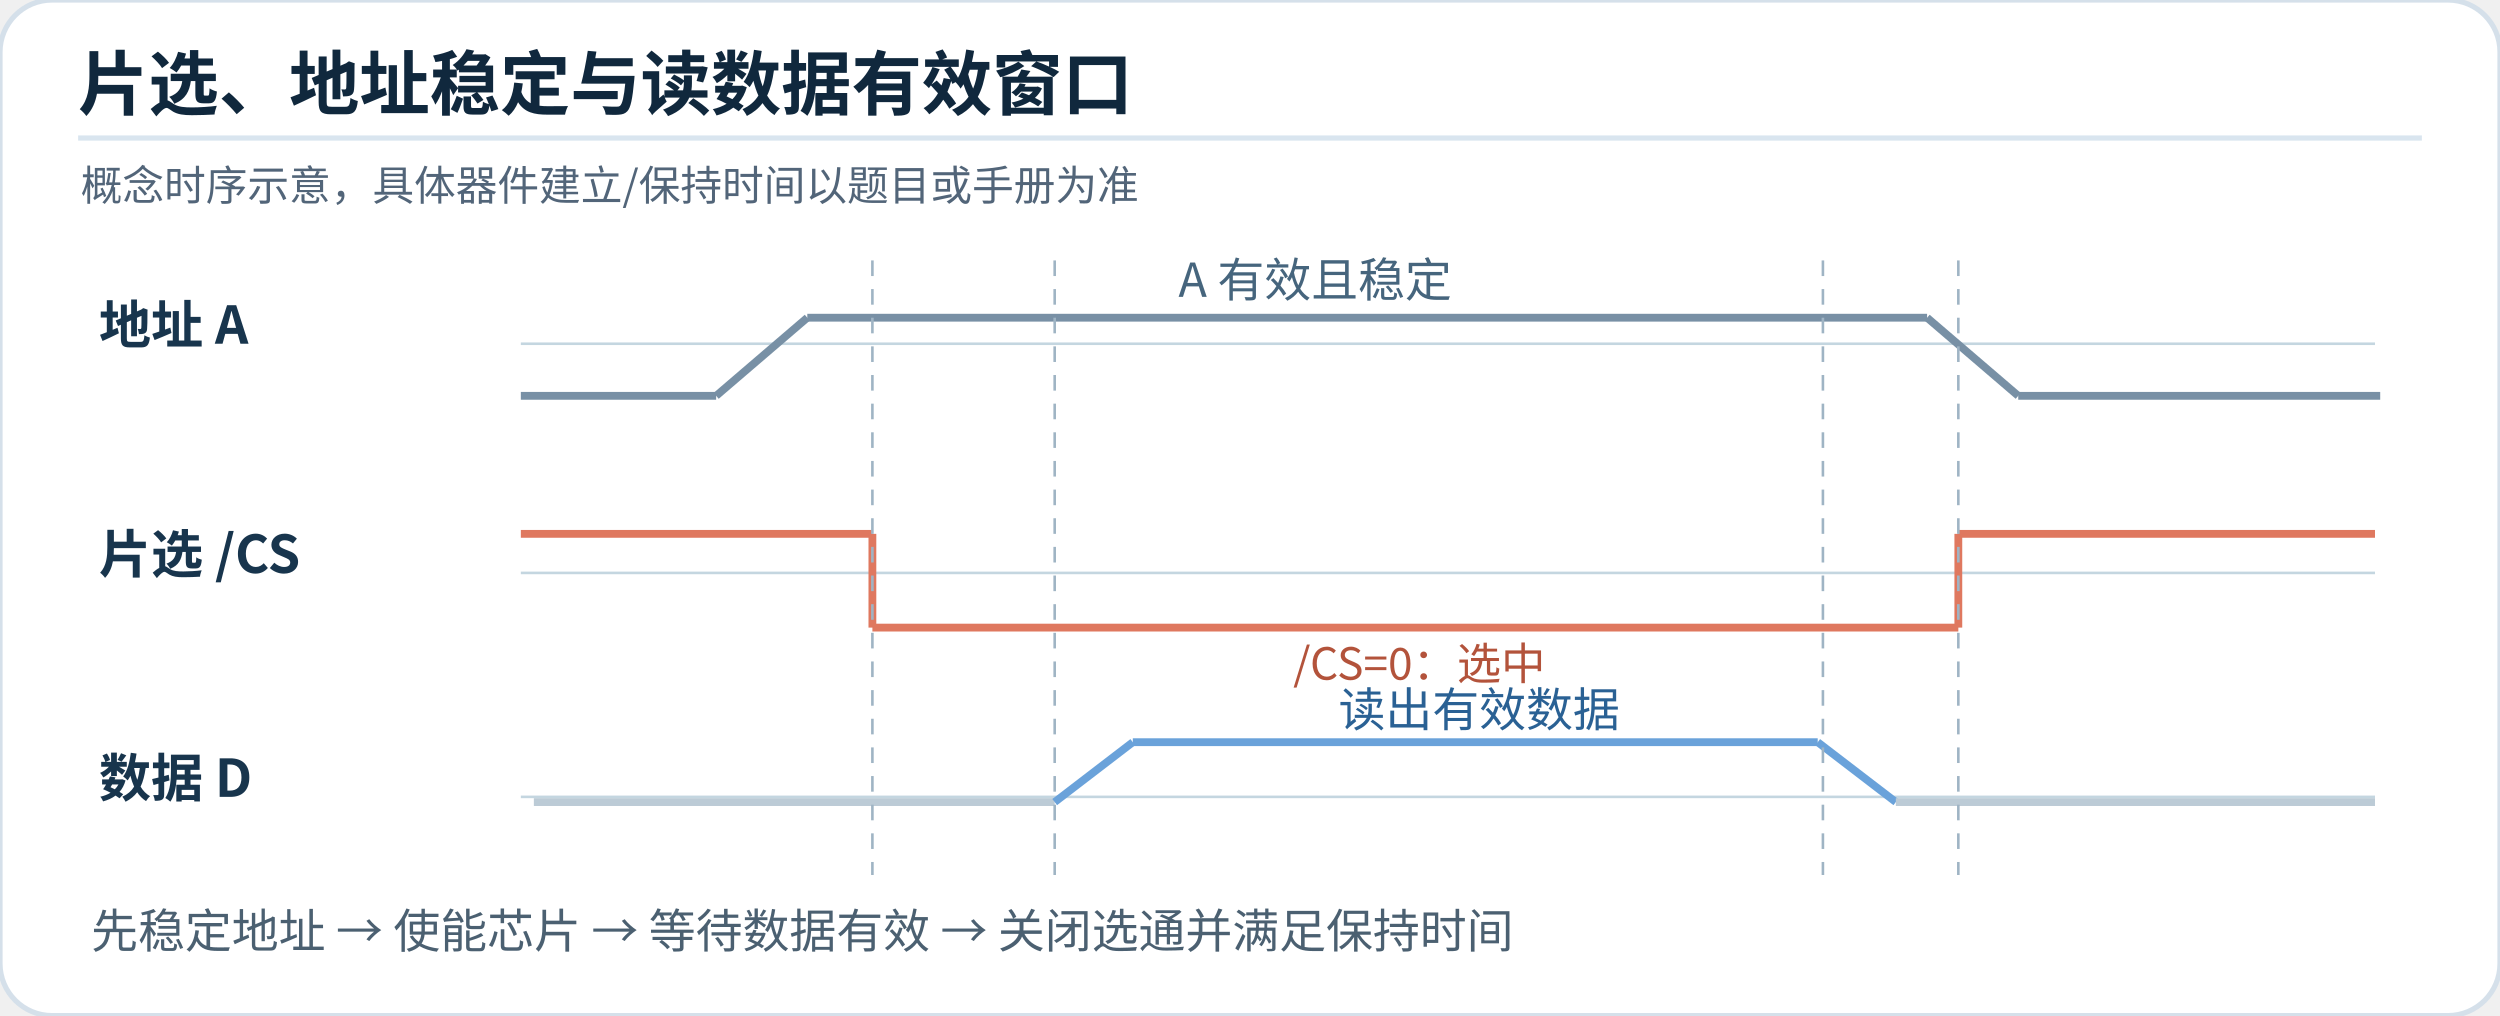
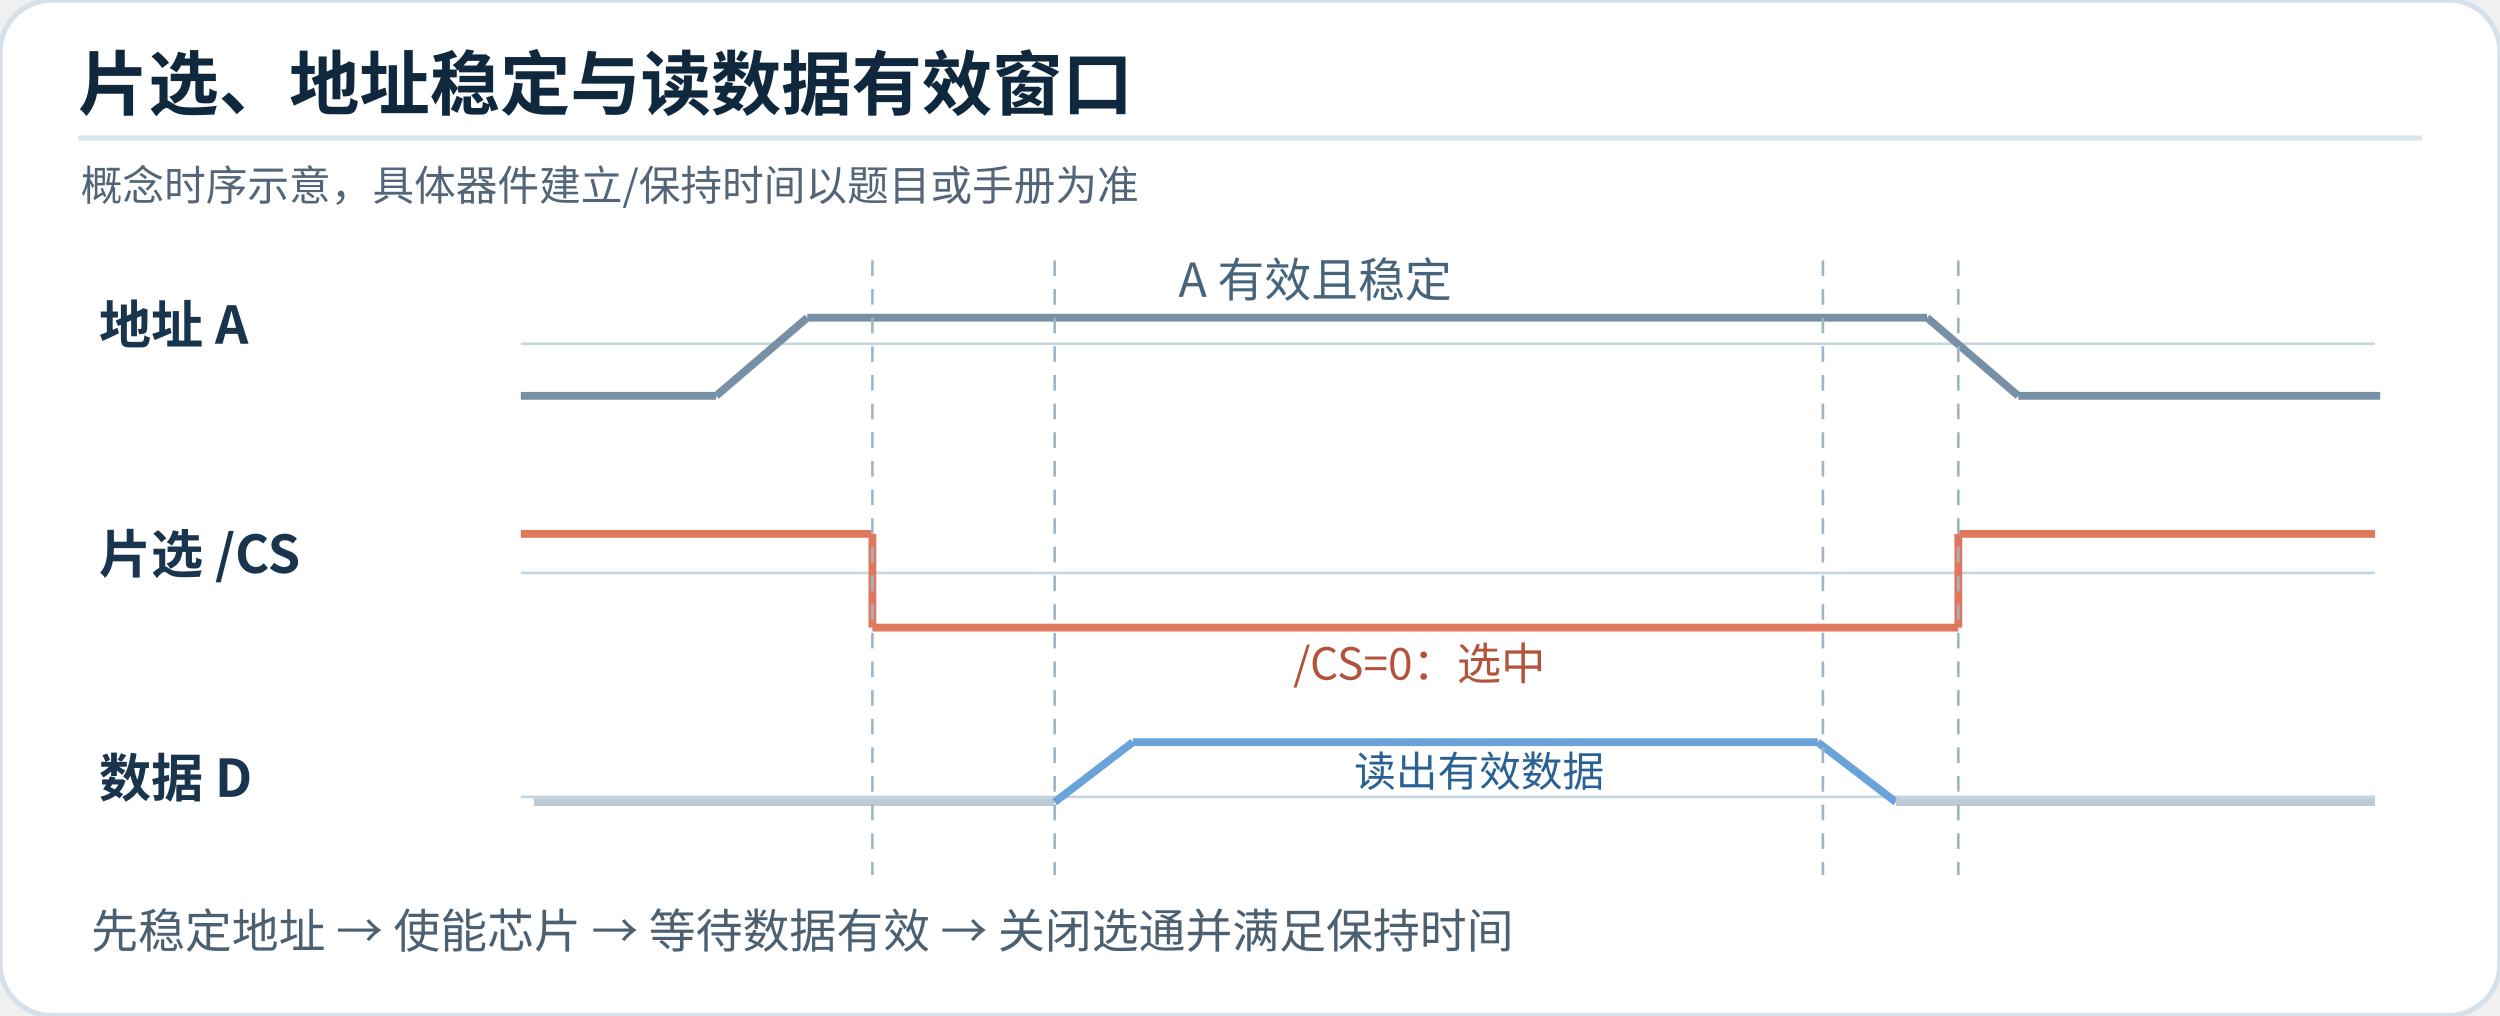
<svg xmlns="http://www.w3.org/2000/svg" width="960" height="390" viewBox="0 0 960 390" role="img" aria-label="co-03-bus-timing-clean.svg">
  <defs>
    <marker id="arrow" viewBox="0 0 12 12" refX="10" refY="6" markerWidth="7" markerHeight="7" orient="auto">
      <path d="M1 1 L11 6 L1 11" fill="none" stroke="#446d9b" stroke-width="2" />
    </marker>
  </defs>
  <rect x="0" y="0" width="960" height="390" rx="20" fill="#fff" stroke="#d5e0ea" stroke-width="2" />
  <text x="30" y="42" font-family="Noto Sans CJK SC, sans-serif" font-size="27" font-weight="700" text-anchor="start" fill="#10283d">片选、地址稳定与读数据有效窗口</text>
  <line x1="30" y1="53" x2="930" y2="53" stroke="#d9e5ef" stroke-width="2" />
  <text x="31" y="77" font-family="Noto Sans CJK SC, sans-serif" font-size="16" font-weight="400" text-anchor="start" fill="#526579">概念时序示意，具体器件建立/保持时间以题目或手册为准</text>
  <text x="38" y="132" font-family="Noto Sans CJK SC, sans-serif" font-size="20" font-weight="600" text-anchor="start" fill="#18354d">地址 A</text>
  <line x1="200" y1="132" x2="912" y2="132" stroke="#c4d6e0" stroke-width="1" />
  <text x="38" y="220" font-family="Noto Sans CJK SC, sans-serif" font-size="20" font-weight="600" text-anchor="start" fill="#18354d">片选 /CS</text>
  <line x1="200" y1="220" x2="912" y2="220" stroke="#c4d6e0" stroke-width="1" />
  <text x="38" y="306" font-family="Noto Sans CJK SC, sans-serif" font-size="20" font-weight="600" text-anchor="start" fill="#18354d">数据 D</text>
  <line x1="200" y1="306" x2="912" y2="306" stroke="#c4d6e0" stroke-width="1" />
  <line x1="200" y1="152" x2="275" y2="152" stroke="#7890a5" stroke-width="3" />
  <line x1="275" y1="152" x2="310" y2="122" stroke="#7890a5" stroke-width="3" />
  <line x1="310" y1="122" x2="740" y2="122" stroke="#7890a5" stroke-width="3" />
  <line x1="740" y1="122" x2="775" y2="152" stroke="#7890a5" stroke-width="3" />
  <line x1="775" y1="152" x2="914" y2="152" stroke="#7890a5" stroke-width="3" />
  <text x="505" y="114" font-family="Noto Sans CJK SC, sans-serif" font-size="18" font-weight="400" text-anchor="middle" fill="#46657d">A 有效且稳定</text>
  <line x1="200" y1="205" x2="335" y2="205" stroke="#df785f" stroke-width="3" />
  <line x1="335" y1="205" x2="335" y2="241" stroke="#df785f" stroke-width="3" />
  <line x1="335" y1="241" x2="752" y2="241" stroke="#df785f" stroke-width="3" />
  <line x1="752" y1="241" x2="752" y2="205" stroke="#df785f" stroke-width="3" />
  <line x1="752" y1="205" x2="912" y2="205" stroke="#df785f" stroke-width="3" />
  <text x="545" y="261" font-family="Noto Sans CJK SC, sans-serif" font-size="17" font-weight="400" text-anchor="middle" fill="#b3533b">/CS=0：选中</text>
  <line x1="205" y1="308" x2="405" y2="308" stroke="#bccbd6" stroke-width="3" />
  <line x1="405" y1="308" x2="435" y2="285" stroke="#6aa2da" stroke-width="3" />
  <line x1="435" y1="285" x2="698" y2="285" stroke="#6aa2da" stroke-width="3" />
  <line x1="698" y1="285" x2="728" y2="308" stroke="#6aa2da" stroke-width="3" />
  <line x1="728" y1="308" x2="912" y2="308" stroke="#bccbd6" stroke-width="3" />
-   <text x="568" y="279" font-family="Noto Sans CJK SC, sans-serif" font-size="18" font-weight="400" text-anchor="middle" fill="#2a6194">读出有效数据</text>
+   <text x="568" y="302" font-family="Noto Sans CJK SC, sans-serif" font-size="16" font-weight="400" text-anchor="middle" fill="#2a6194">读出有效数据</text>
  <line x1="335" y1="100" x2="335" y2="336" stroke="#9fb4c4" stroke-width="1" stroke-dasharray="6 5" />
  <line x1="405" y1="100" x2="405" y2="336" stroke="#9fb4c4" stroke-width="1" stroke-dasharray="6 5" />
  <line x1="700" y1="100" x2="700" y2="336" stroke="#9fb4c4" stroke-width="1" stroke-dasharray="6 5" />
  <line x1="752" y1="100" x2="752" y2="336" stroke="#9fb4c4" stroke-width="1" stroke-dasharray="6 5" />
  <text x="35" y="364" font-family="Noto Sans CJK SC, sans-serif" font-size="18" font-weight="400" text-anchor="start" fill="#4b6071">先稳定地址 → 使能芯片 → 等待数据有效 → 关闭选通并满足保持时间</text>
</svg>
